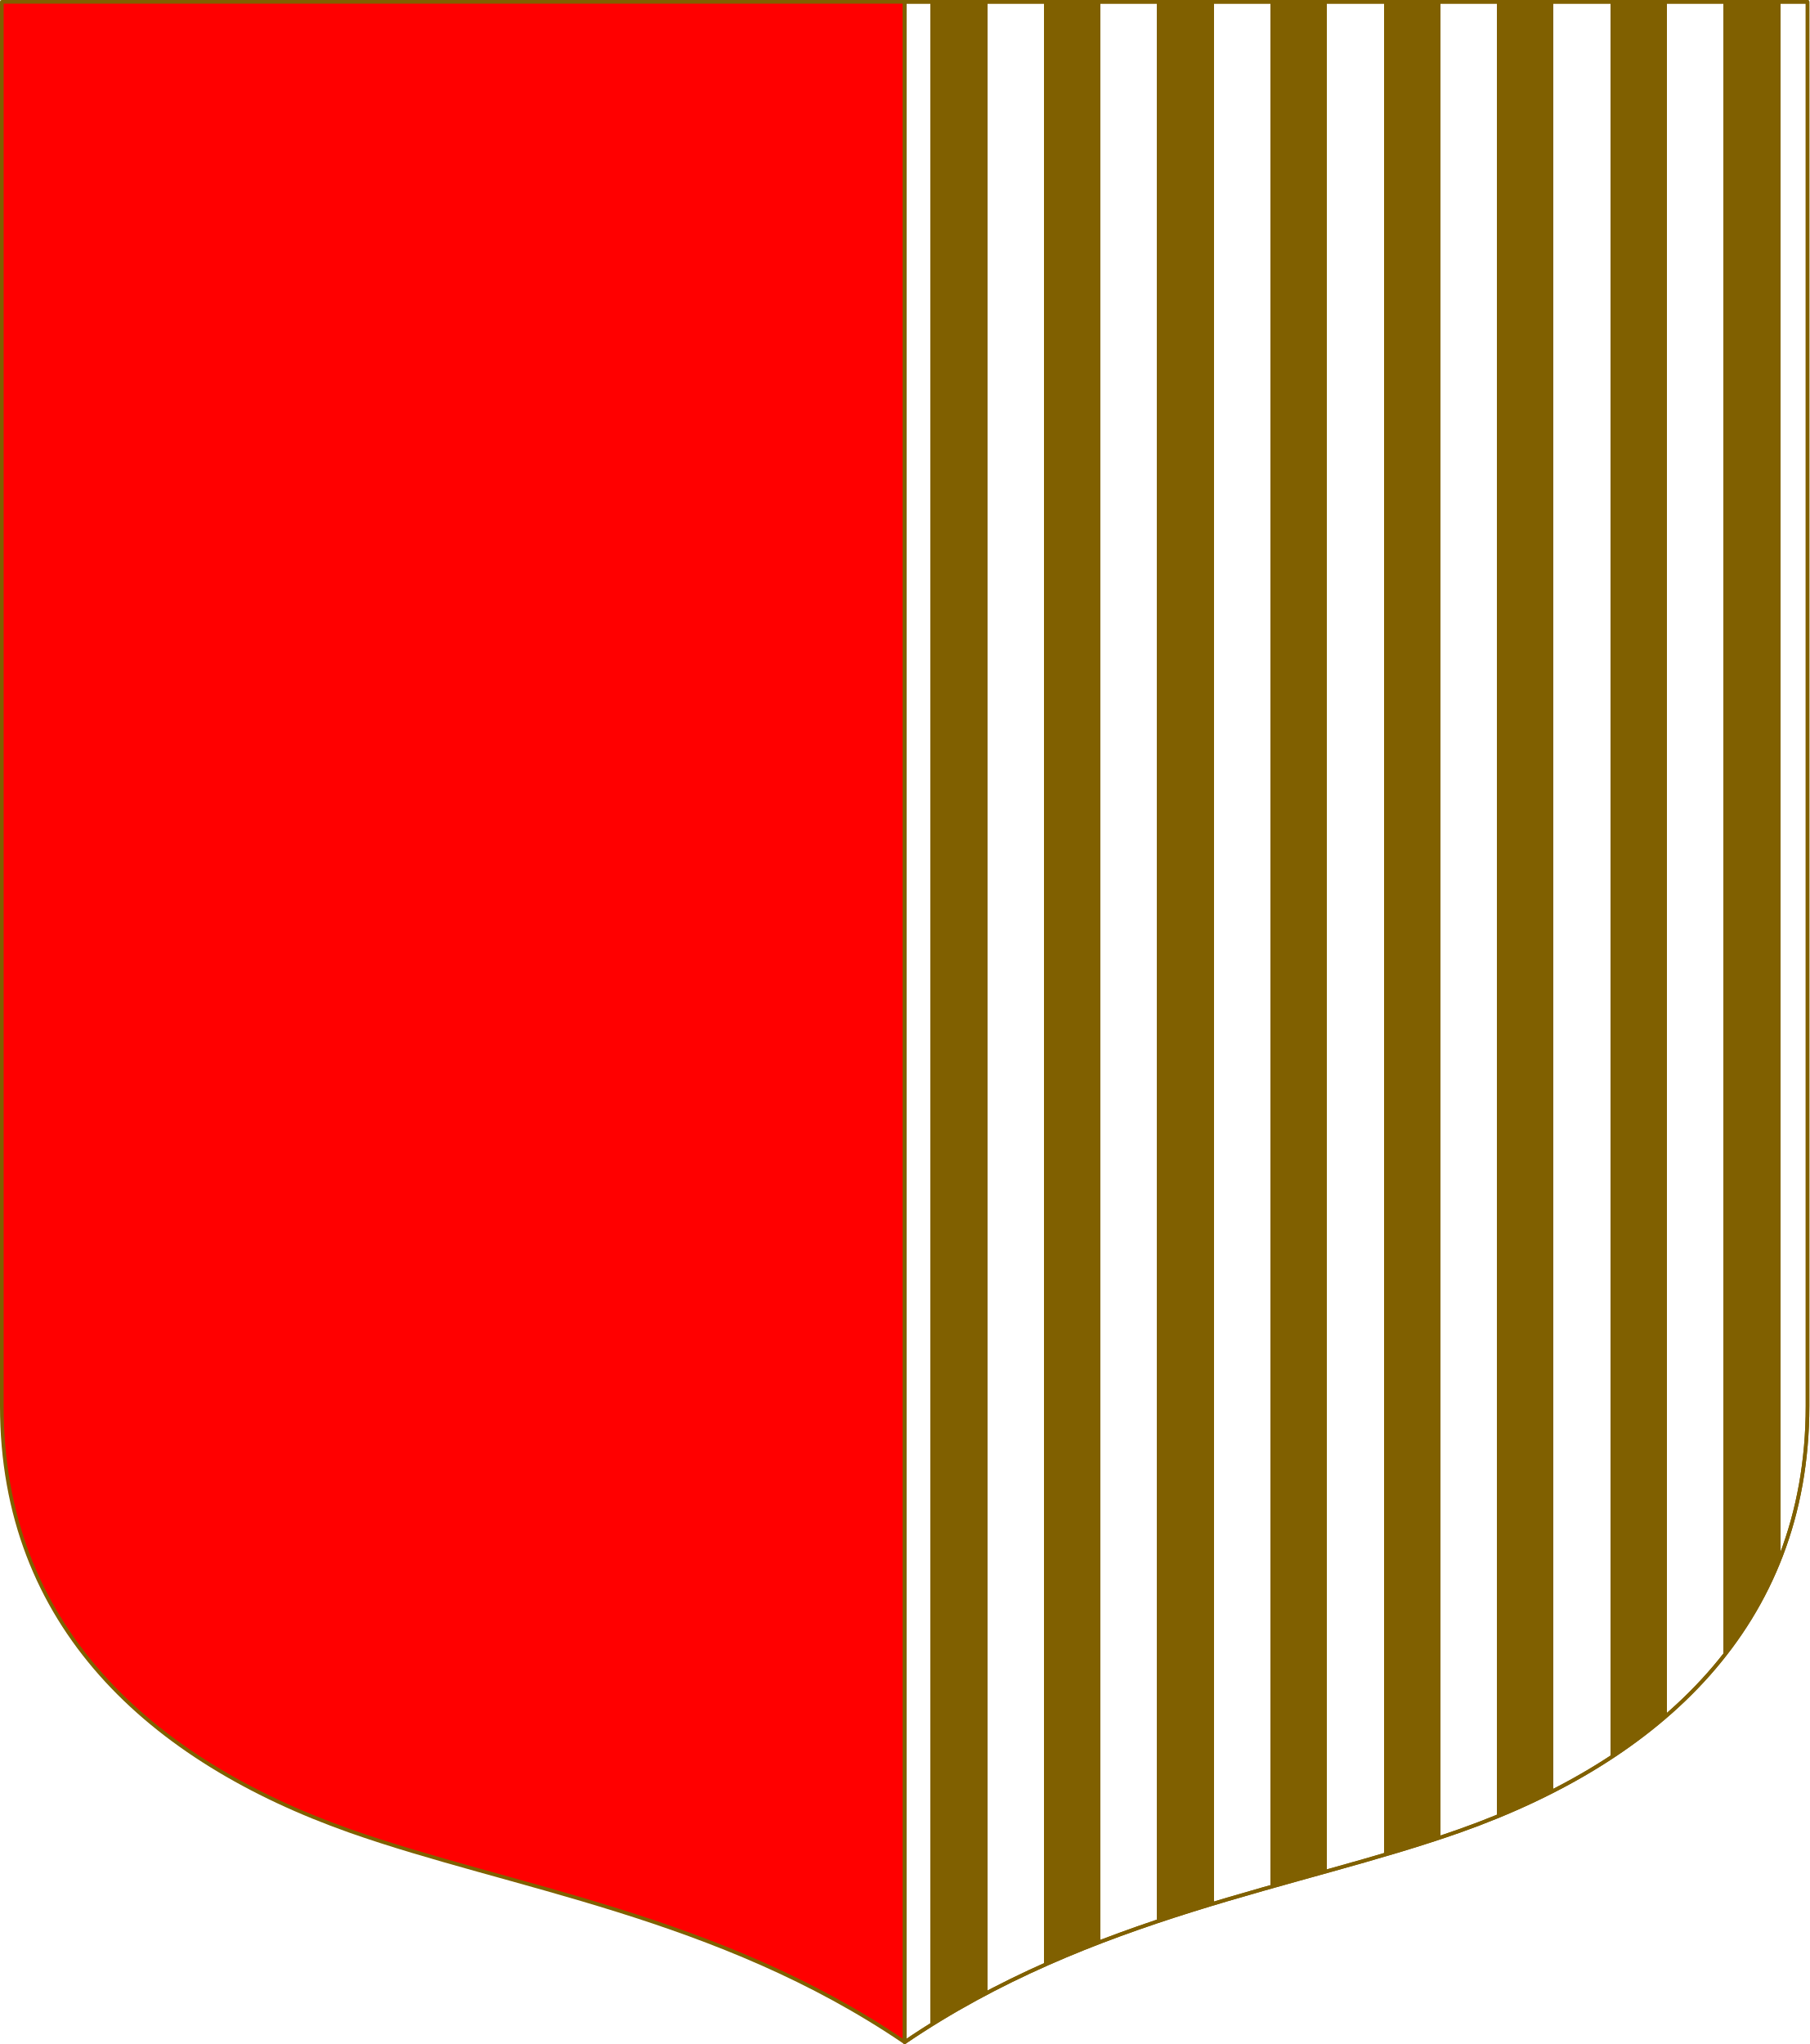
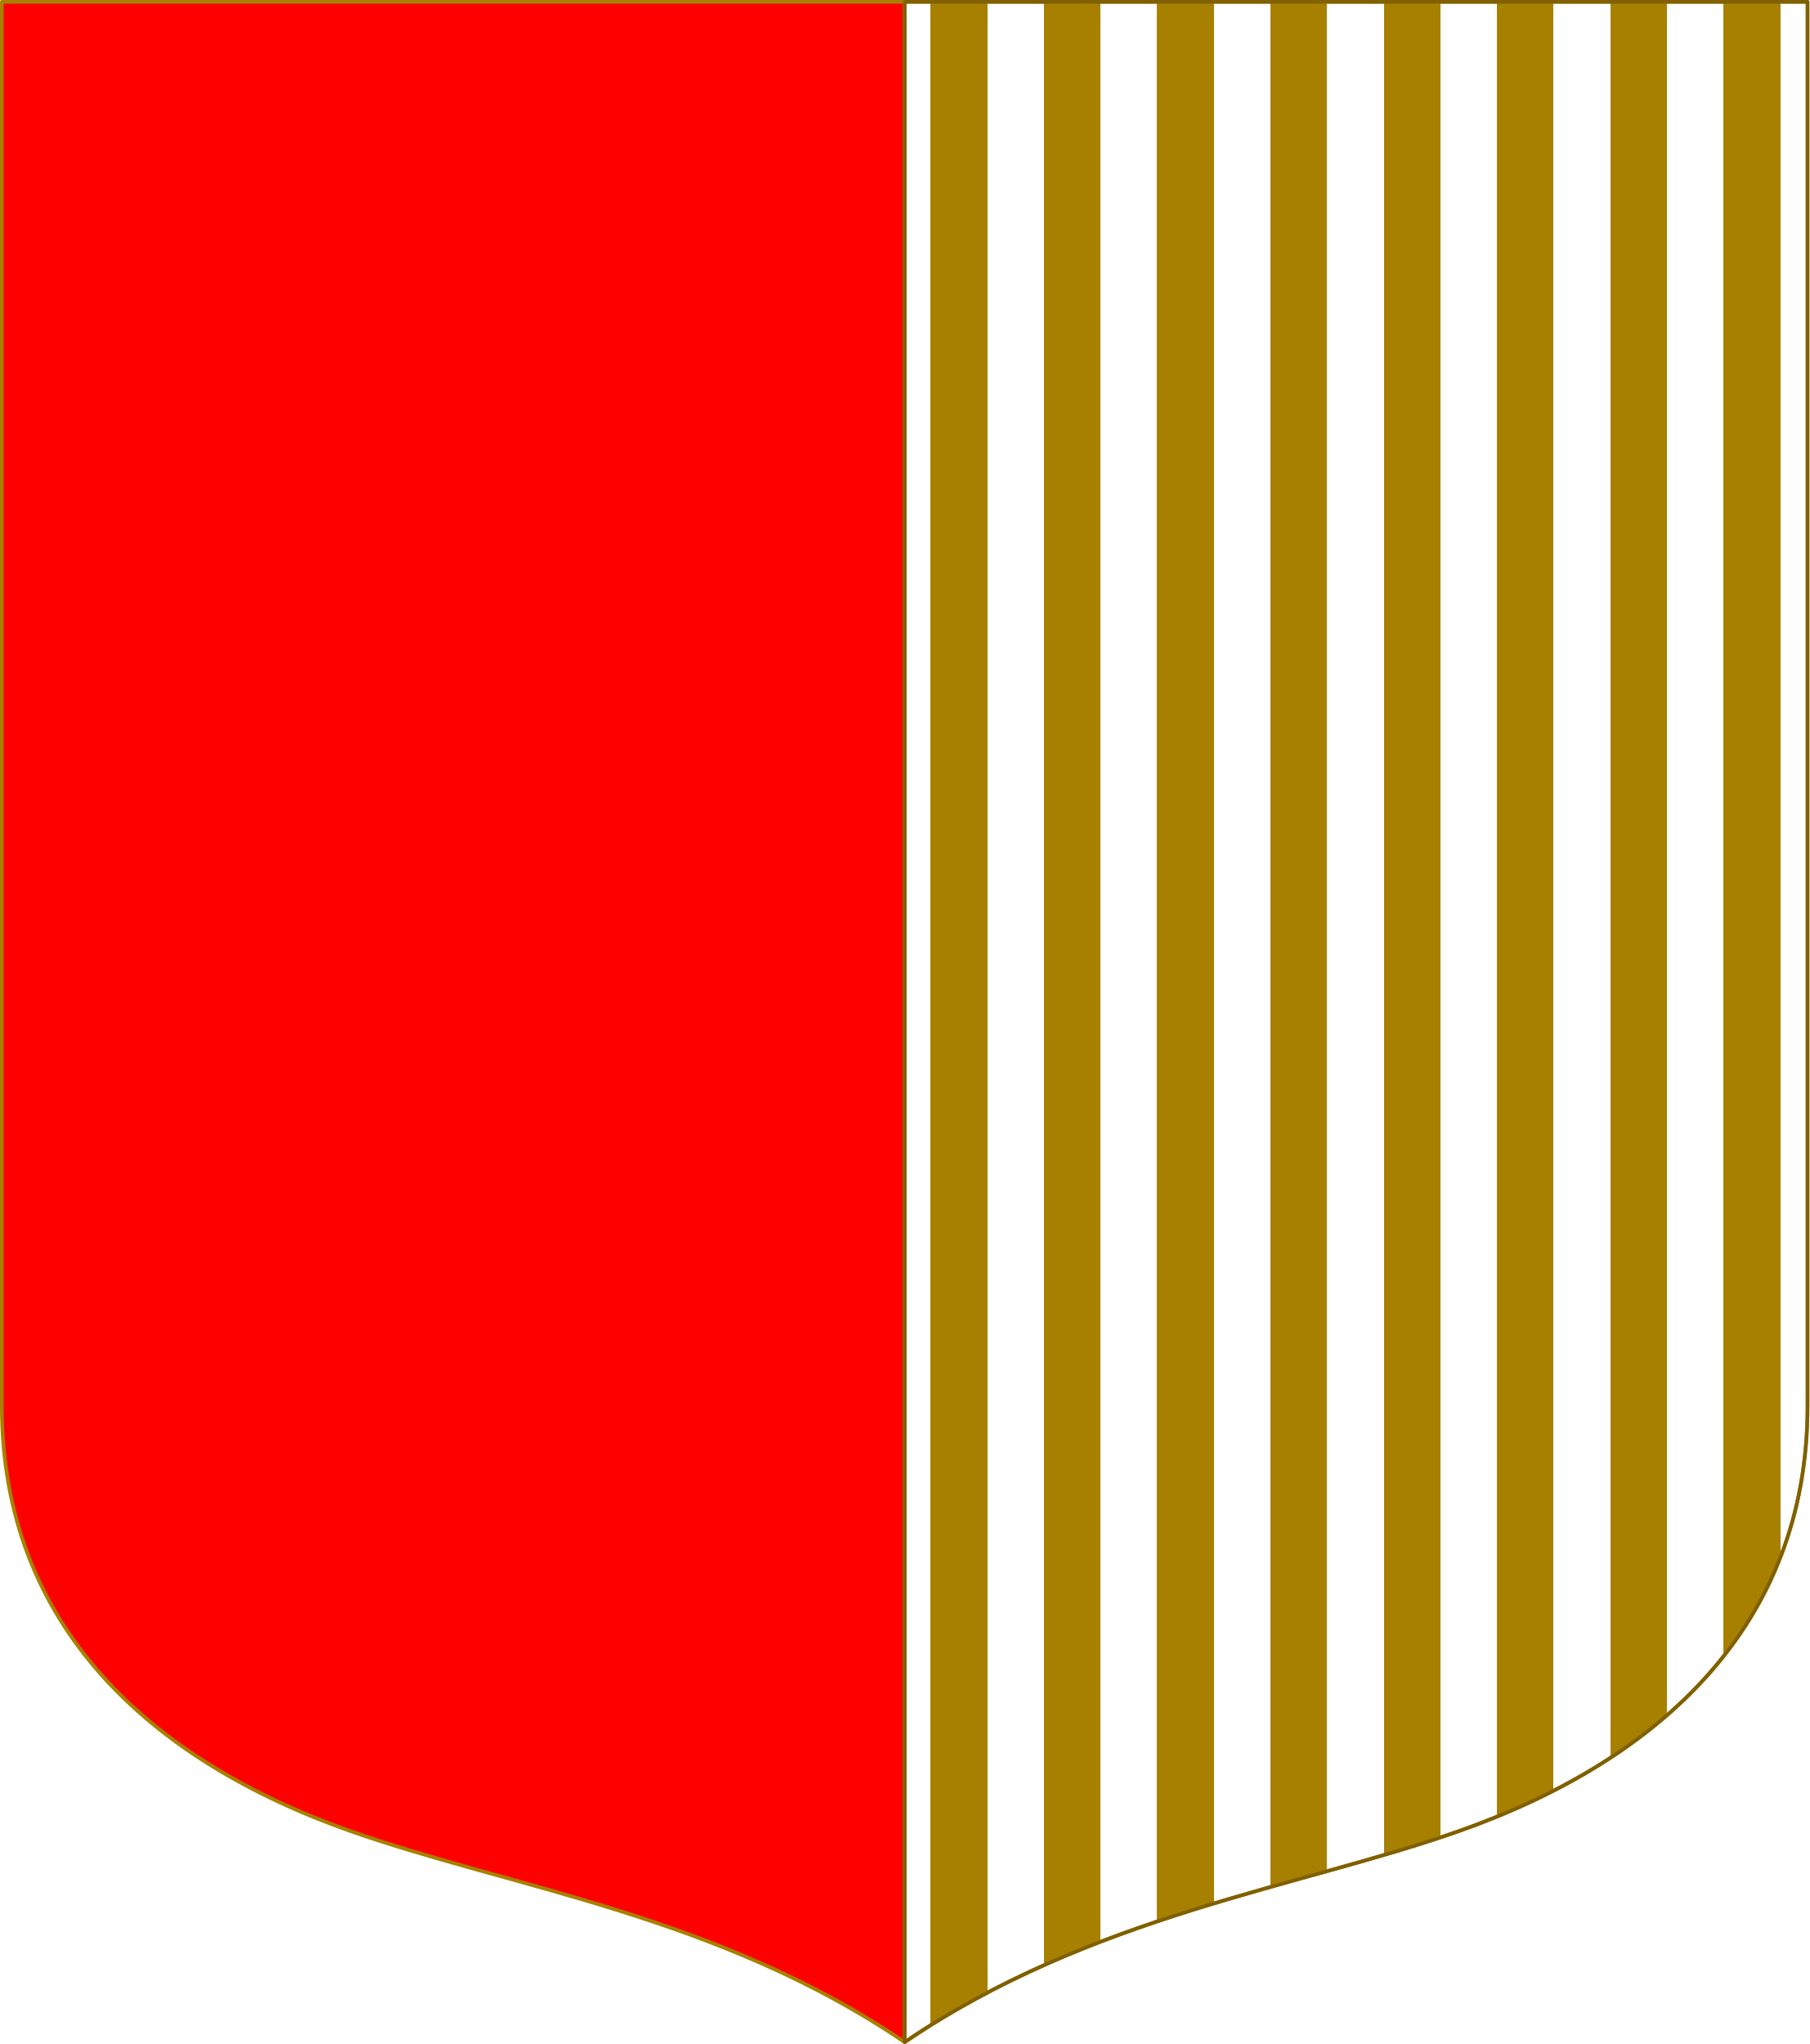
<svg xmlns="http://www.w3.org/2000/svg" xmlns:xlink="http://www.w3.org/1999/xlink" width="498.621" height="563.234" viewBox="0 0 131.927 149.022" version="1.1" id="svg8">
  <defs id="defs2">
    <linearGradient id="linearGradient2532">
-       <stop style="stop-color:#ffffff;stop-opacity:0;" offset="0" id="stop2528" />
-       <stop id="stop2564" offset="0.5" style="stop-color:#ffffff;stop-opacity:0;" />
-       <stop style="stop-color:#806000;stop-opacity:1;" offset="0.5" id="stop2566" />
-       <stop id="stop2558" offset="1" style="stop-color:#806000;stop-opacity:1;" />
+       <stop style="stop-color:#a88000;stop-opacity:0;" offset="0" id="stop2528" />
+       <stop id="stop2564" offset="0.5" style="stop-color:#a88000;stop-opacity:0;" />
+       <stop style="stop-color:#a88000;stop-opacity:1;" offset="0.5" id="stop2566" />
+       <stop id="stop2558" offset="1" style="stop-color:#a88000;stop-opacity:1;" />
    </linearGradient>
    <pattern patternUnits="userSpaceOnUse" width="40.002" height="40" patternTransform="matrix(0.2645833,0,0,0.2645833,128.9397,235.4923)" id="pattern1788">
      <path id="circle1034" d="M 0,0 V 7.5 C 4.142,7.5 7.5,4.142 7.5,0 Z m 32.502,0 c 0,4.142 3.358,7.5 7.5,7.5 V 0 Z m -12.5,12.5 c -4.142,0 -7.5,3.358 -7.5,7.5 0,4.142 3.358,7.5 7.5,7.5 4.142,0 7.5,-3.358 7.5,-7.5 0,-4.142 -3.358,-7.5 -7.5,-7.5 z M 0,32.5 V 40 H 7.5 C 7.5,35.858 4.142,32.5 0,32.5 Z m 40.002,0 c -4.142,0 -7.5,3.358 -7.5,7.5 h 7.5 z" style="opacity:1;fill:#000000;fill-opacity:1;fill-rule:evenodd;stroke:none;stroke-width:5.433;stroke-linecap:butt;stroke-linejoin:round;stroke-miterlimit:4;stroke-dasharray:none;stroke-dashoffset:0;stroke-opacity:1" />
    </pattern>
    <linearGradient xlink:href="#linearGradient2532" id="linearGradient2534" x1="250.82" y1="232.078" x2="259.082" y2="232.078" gradientUnits="userSpaceOnUse" spreadMethod="repeat" />
  </defs>
  <g id="layer1" transform="translate(-187.1055,-157.567)">
    <g id="g13346" style="stroke:#806000;stroke-width:0.265;stroke-linecap:round;stroke-linejoin:round;stroke-miterlimit:4;stroke-dasharray:none;stroke-opacity:1" transform="translate(-129.1241,-148.843)" />
    <g id="g3020">
-       <path id="path1000" d="m 253.069,157.699 h -65.831 v 102.379 c 0,15.993 10.795,25.82 25.36,30.969 11.742,4.151 26.848,6.148 40.471,15.41 z" style="fill:#ff0000;fill-opacity:1;stroke:#806000;stroke-width:0.265;stroke-linecap:round;stroke-linejoin:round;stroke-miterlimit:4;stroke-dasharray:none;stroke-opacity:1" />
-       <path style="fill:url(#linearGradient2534);fill-opacity:1;stroke:#806000;stroke-width:0.265;stroke-linecap:round;stroke-linejoin:round;stroke-miterlimit:4;stroke-dasharray:none;stroke-opacity:1" d="m 253.069,157.699 h 65.831 v 102.379 c 0,15.993 -10.795,25.82 -25.36,30.969 -11.742,4.151 -26.848,6.148 -40.471,15.41 z" id="path1002" />
+       <path id="path1000" d="m 253.069,157.699 h -65.831 v 102.379 c 0,15.993 10.795,25.82 25.36,30.969 11.742,4.151 26.848,6.148 40.471,15.41 z" style="fill:#ff0000;fill-opacity:1;stroke:#a88000;stroke-width:0.265;stroke-linecap:round;stroke-linejoin:round;stroke-miterlimit:4;stroke-dasharray:none;stroke-opacity:1" />
+       <path style="fill:url(#linearGradient2534);fill-opacity:1;stroke:#a88000;stroke-width:0.265;stroke-linecap:round;stroke-linejoin:round;stroke-miterlimit:4;stroke-dasharray:none;stroke-opacity:1" d="m 253.069,157.699 h 65.831 v 102.379 c 0,15.993 -10.795,25.82 -25.36,30.969 -11.742,4.151 -26.848,6.148 -40.471,15.41 z" id="path1002" />
      <path id="path2515" d="m 253.069,157.699 h 65.831 v 102.379 c 0,15.993 -10.795,25.82 -25.36,30.969 -11.742,4.151 -26.848,6.148 -40.471,15.41 z" style="fill:none;fill-opacity:1;stroke:#806000;stroke-width:0.265;stroke-linecap:round;stroke-linejoin:round;stroke-miterlimit:4;stroke-dasharray:none;stroke-opacity:1" />
    </g>
  </g>
</svg>
